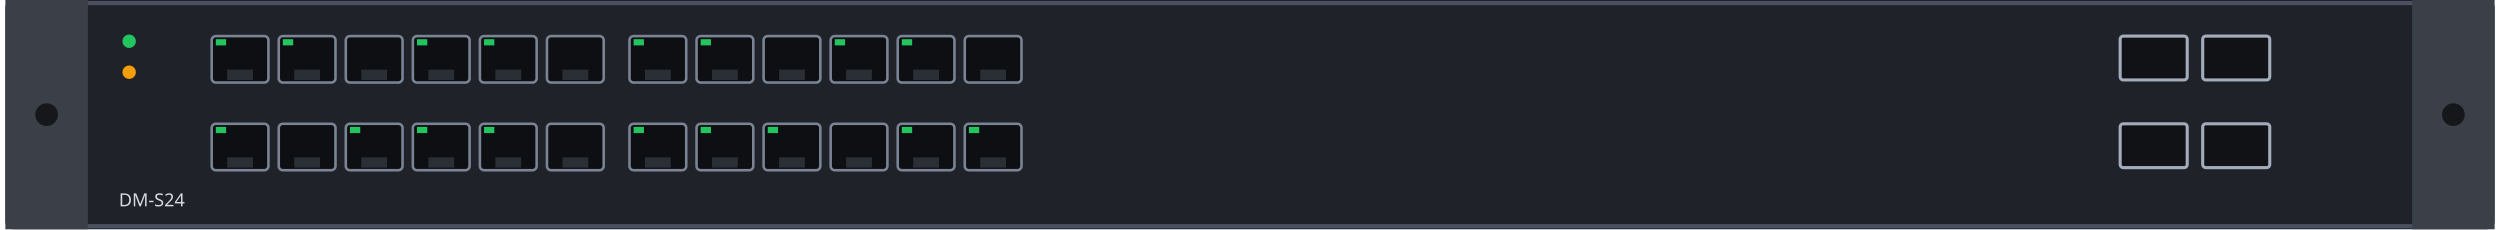
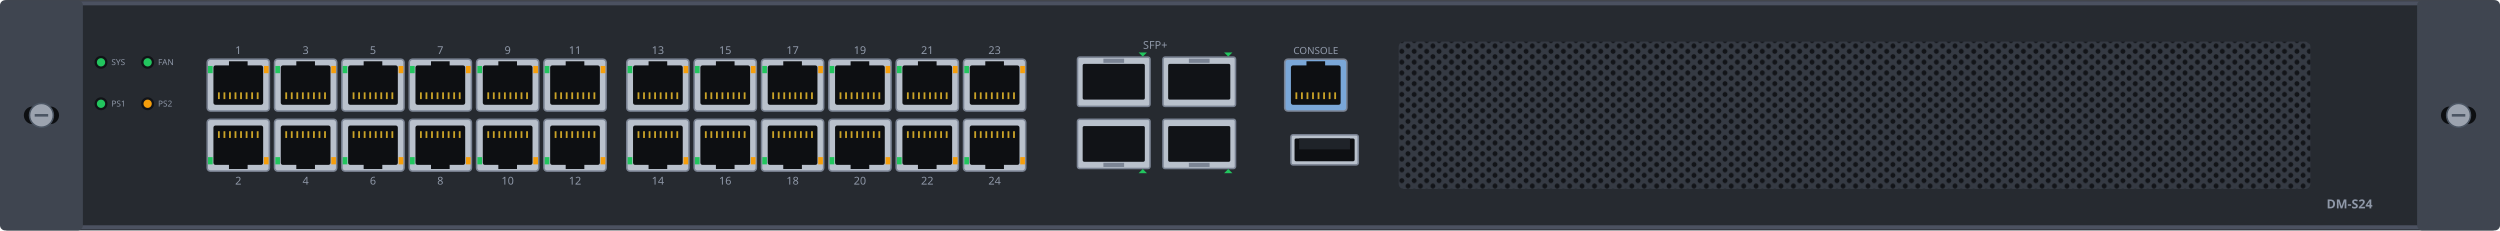
- <svg xmlns="http://www.w3.org/2000/svg" width="1930" height="177" viewBox="0 0 482.6 44.45">
-   <rect x="0" y="0" width="482.6" height="44.45" rx="1.5" fill="#1f2329" />
+ <svg xmlns="http://www.w3.org/2000/svg" width="1930" height="178" viewBox="0 0 482.6 44.45">
+   <defs>
+     <pattern id="perf" width="2.4" height="2.08" patternUnits="userSpaceOnUse">
+       <circle cx="0.6" cy="0.52" r="0.48" fill="#121418" />
+       <circle cx="1.8" cy="1.56" r="0.48" fill="#121418" />
+     </pattern>
+   </defs>
+   <rect x="0" y="0" width="482.6" height="44.45" rx="1.5" fill="#262a30" />
  <rect x="0.6" y="0.6" width="481.4" height="43.25" rx="1.2" fill="none" stroke="#4b5160" stroke-width="0.8" />
-   <rect x="0" y="0" width="16" height="44.45" fill="#3a3f48" />
-   <circle cx="8" cy="22.225" r="2.2" fill="#15171b" />
-   <rect x="466.6" y="0" width="16" height="44.45" fill="#3a3f48" />
-   <circle cx="474.6" cy="22.225" r="2.2" fill="#15171b" />
-   <rect x="40" y="7" width="11" height="9" rx="0.8" fill="#0d0f12" stroke="#7b8494" stroke-width="0.5" />
-   <rect x="43" y="13.5" width="5" height="2" fill="#2a2e35" />
-   <rect x="40.8" y="7.6" width="2" height="1.2" fill="#22c55e" />
-   <rect x="40" y="24" width="11" height="9" rx="0.8" fill="#0d0f12" stroke="#7b8494" stroke-width="0.5" />
-   <rect x="43" y="30.5" width="5" height="2" fill="#2a2e35" />
-   <rect x="40.8" y="24.6" width="2" height="1.2" fill="#22c55e" />
-   <rect x="53" y="7" width="11" height="9" rx="0.8" fill="#0d0f12" stroke="#7b8494" stroke-width="0.5" />
-   <rect x="56" y="13.5" width="5" height="2" fill="#2a2e35" />
-   <rect x="53.8" y="7.6" width="2" height="1.2" fill="#22c55e" />
-   <rect x="53" y="24" width="11" height="9" rx="0.8" fill="#0d0f12" stroke="#7b8494" stroke-width="0.5" />
-   <rect x="56" y="30.5" width="5" height="2" fill="#2a2e35" />
-   <rect x="66" y="7" width="11" height="9" rx="0.8" fill="#0d0f12" stroke="#7b8494" stroke-width="0.5" />
-   <rect x="69" y="13.5" width="5" height="2" fill="#2a2e35" />
-   <rect x="66" y="24" width="11" height="9" rx="0.8" fill="#0d0f12" stroke="#7b8494" stroke-width="0.5" />
-   <rect x="69" y="30.5" width="5" height="2" fill="#2a2e35" />
-   <rect x="66.8" y="24.6" width="2" height="1.2" fill="#22c55e" />
-   <rect x="79" y="7" width="11" height="9" rx="0.8" fill="#0d0f12" stroke="#7b8494" stroke-width="0.5" />
-   <rect x="82" y="13.5" width="5" height="2" fill="#2a2e35" />
-   <rect x="79.8" y="7.6" width="2" height="1.2" fill="#22c55e" />
-   <rect x="79" y="24" width="11" height="9" rx="0.8" fill="#0d0f12" stroke="#7b8494" stroke-width="0.5" />
-   <rect x="82" y="30.5" width="5" height="2" fill="#2a2e35" />
-   <rect x="79.8" y="24.6" width="2" height="1.2" fill="#22c55e" />
-   <rect x="92" y="7" width="11" height="9" rx="0.8" fill="#0d0f12" stroke="#7b8494" stroke-width="0.5" />
-   <rect x="95" y="13.5" width="5" height="2" fill="#2a2e35" />
-   <rect x="92.8" y="7.6" width="2" height="1.2" fill="#22c55e" />
-   <rect x="92" y="24" width="11" height="9" rx="0.8" fill="#0d0f12" stroke="#7b8494" stroke-width="0.5" />
-   <rect x="95" y="30.5" width="5" height="2" fill="#2a2e35" />
-   <rect x="92.8" y="24.6" width="2" height="1.2" fill="#22c55e" />
-   <rect x="105" y="7" width="11" height="9" rx="0.8" fill="#0d0f12" stroke="#7b8494" stroke-width="0.5" />
-   <rect x="108" y="13.5" width="5" height="2" fill="#2a2e35" />
-   <rect x="105" y="24" width="11" height="9" rx="0.8" fill="#0d0f12" stroke="#7b8494" stroke-width="0.5" />
-   <rect x="108" y="30.5" width="5" height="2" fill="#2a2e35" />
-   <rect x="121" y="7" width="11" height="9" rx="0.8" fill="#0d0f12" stroke="#7b8494" stroke-width="0.5" />
-   <rect x="124" y="13.5" width="5" height="2" fill="#2a2e35" />
-   <rect x="121.8" y="7.6" width="2" height="1.2" fill="#22c55e" />
-   <rect x="121" y="24" width="11" height="9" rx="0.8" fill="#0d0f12" stroke="#7b8494" stroke-width="0.5" />
-   <rect x="124" y="30.5" width="5" height="2" fill="#2a2e35" />
-   <rect x="121.8" y="24.6" width="2" height="1.2" fill="#22c55e" />
-   <rect x="134" y="7" width="11" height="9" rx="0.8" fill="#0d0f12" stroke="#7b8494" stroke-width="0.5" />
-   <rect x="137" y="13.5" width="5" height="2" fill="#2a2e35" />
-   <rect x="134.8" y="7.6" width="2" height="1.2" fill="#22c55e" />
-   <rect x="134" y="24" width="11" height="9" rx="0.8" fill="#0d0f12" stroke="#7b8494" stroke-width="0.5" />
-   <rect x="137" y="30.5" width="5" height="2" fill="#2a2e35" />
-   <rect x="134.8" y="24.6" width="2" height="1.2" fill="#22c55e" />
-   <rect x="147" y="7" width="11" height="9" rx="0.8" fill="#0d0f12" stroke="#7b8494" stroke-width="0.5" />
-   <rect x="150" y="13.5" width="5" height="2" fill="#2a2e35" />
-   <rect x="147" y="24" width="11" height="9" rx="0.8" fill="#0d0f12" stroke="#7b8494" stroke-width="0.5" />
-   <rect x="150" y="30.5" width="5" height="2" fill="#2a2e35" />
-   <rect x="147.8" y="24.6" width="2" height="1.2" fill="#22c55e" />
-   <rect x="160" y="7" width="11" height="9" rx="0.8" fill="#0d0f12" stroke="#7b8494" stroke-width="0.5" />
-   <rect x="163" y="13.5" width="5" height="2" fill="#2a2e35" />
-   <rect x="160.8" y="7.6" width="2" height="1.2" fill="#22c55e" />
-   <rect x="160" y="24" width="11" height="9" rx="0.8" fill="#0d0f12" stroke="#7b8494" stroke-width="0.5" />
-   <rect x="163" y="30.5" width="5" height="2" fill="#2a2e35" />
-   <rect x="173" y="7" width="11" height="9" rx="0.8" fill="#0d0f12" stroke="#7b8494" stroke-width="0.5" />
-   <rect x="176" y="13.5" width="5" height="2" fill="#2a2e35" />
-   <rect x="173.8" y="7.6" width="2" height="1.2" fill="#22c55e" />
-   <rect x="173" y="24" width="11" height="9" rx="0.8" fill="#0d0f12" stroke="#7b8494" stroke-width="0.5" />
-   <rect x="176" y="30.5" width="5" height="2" fill="#2a2e35" />
-   <rect x="173.8" y="24.6" width="2" height="1.2" fill="#22c55e" />
-   <rect x="186" y="7" width="11" height="9" rx="0.8" fill="#0d0f12" stroke="#7b8494" stroke-width="0.5" />
-   <rect x="189" y="13.5" width="5" height="2" fill="#2a2e35" />
-   <rect x="186" y="24" width="11" height="9" rx="0.8" fill="#0d0f12" stroke="#7b8494" stroke-width="0.5" />
-   <rect x="189" y="30.5" width="5" height="2" fill="#2a2e35" />
-   <rect x="186.8" y="24.6" width="2" height="1.2" fill="#22c55e" />
-   <rect x="410" y="7" width="13" height="8.5" rx="0.6" fill="#101216" stroke="#a3acba" stroke-width="0.6" />
-   <rect x="426" y="7" width="13" height="8.5" rx="0.6" fill="#101216" stroke="#a3acba" stroke-width="0.6" />
-   <rect x="410" y="24" width="13" height="8.5" rx="0.6" fill="#101216" stroke="#a3acba" stroke-width="0.6" />
-   <rect x="426" y="24" width="13" height="8.5" rx="0.6" fill="#101216" stroke="#a3acba" stroke-width="0.6" />
-   <text x="22" y="40" font-family="sans-serif" font-size="3.5" fill="#d6dae2">DM-S24</text>
-   <circle cx="24" cy="8" r="1.3" fill="#22c55e" />
-   <circle cx="24" cy="14" r="1.3" fill="#f59e0b" />
+   <rect x="0" y="0" width="16" height="44.45" rx="1" fill="#3f4550" />
+   <rect x="4.6" y="20.53" width="6.8" height="3.4" rx="1.7" fill="#0d0f12" />
+   <circle cx="8" cy="22.23" r="2.3" fill="#9ca3af" stroke="#4b5563" stroke-width="0.3" />
+   <line x1="6.7" y1="22.23" x2="9.3" y2="22.23" stroke="#4b5563" stroke-width="0.5" />
+   <rect x="466.6" y="0" width="16" height="44.45" rx="1" fill="#3f4550" />
+   <rect x="471.2" y="20.53" width="6.8" height="3.4" rx="1.7" fill="#0d0f12" />
+   <circle cx="474.6" cy="22.23" r="2.3" fill="#9ca3af" stroke="#4b5563" stroke-width="0.3" />
+   <line x1="473.3" y1="22.23" x2="475.9" y2="22.23" stroke="#4b5563" stroke-width="0.5" />
+   <circle cx="19.5" cy="12" r="1.25" fill="#111317" />
+   <circle cx="19.5" cy="12" r="0.8" fill="#22c55e" />
+   <text x="21.5" y="12.53" font-family="sans-serif" font-size="1.6" fill="#8f98a8">SYS</text>
+   <circle cx="28.5" cy="12" r="1.25" fill="#111317" />
+   <circle cx="28.5" cy="12" r="0.8" fill="#22c55e" />
+   <text x="30.5" y="12.53" font-family="sans-serif" font-size="1.6" fill="#8f98a8">FAN</text>
+   <circle cx="19.5" cy="20" r="1.25" fill="#111317" />
+   <circle cx="19.5" cy="20" r="0.8" fill="#22c55e" />
+   <text x="21.5" y="20.53" font-family="sans-serif" font-size="1.6" fill="#8f98a8">PS1</text>
+   <circle cx="28.5" cy="20" r="1.25" fill="#111317" />
+   <circle cx="28.5" cy="20" r="0.8" fill="#f59e0b" />
+   <text x="30.5" y="20.53" font-family="sans-serif" font-size="1.6" fill="#8f98a8">PS2</text>
+   <rect x="40" y="11.4" width="12" height="10" rx="0.6" fill="#b9c1cc" stroke="#7b8494" stroke-width="0.3" />
+   <rect x="41.2" y="12.6" width="9.6" height="7.6" rx="0.4" fill="#0d0f12" />
+   <rect x="44.2" y="11.8" width="3.6" height="1.7" fill="#0d0f12" />
+   <line x1="42.25" y1="17.8" x2="42.25" y2="19.1" stroke="#c9a227" stroke-width="0.35" />
+   <line x1="43.32" y1="17.8" x2="43.32" y2="19.1" stroke="#c9a227" stroke-width="0.35" />
+   <line x1="44.39" y1="17.8" x2="44.39" y2="19.1" stroke="#c9a227" stroke-width="0.35" />
+   <line x1="45.46" y1="17.8" x2="45.46" y2="19.1" stroke="#c9a227" stroke-width="0.35" />
+   <line x1="46.53" y1="17.8" x2="46.53" y2="19.1" stroke="#c9a227" stroke-width="0.35" />
+   <line x1="47.6" y1="17.8" x2="47.6" y2="19.1" stroke="#c9a227" stroke-width="0.35" />
+   <line x1="48.67" y1="17.8" x2="48.67" y2="19.1" stroke="#c9a227" stroke-width="0.35" />
+   <line x1="49.74" y1="17.8" x2="49.74" y2="19.1" stroke="#c9a227" stroke-width="0.35" />
+   <rect x="40.15" y="12.7" width="0.9" height="1.4" fill="#22c55e" />
+   <rect x="50.95" y="12.7" width="0.9" height="1.4" fill="#f59e0b" />
+   <rect x="40" y="23" width="12" height="10" rx="0.6" fill="#b9c1cc" stroke="#7b8494" stroke-width="0.3" />
+   <rect x="41.2" y="24.2" width="9.6" height="7.6" rx="0.4" fill="#0d0f12" />
+   <rect x="44.2" y="30.9" width="3.6" height="1.7" fill="#0d0f12" />
+   <line x1="42.25" y1="25.3" x2="42.25" y2="26.6" stroke="#c9a227" stroke-width="0.35" />
+   <line x1="43.32" y1="25.3" x2="43.32" y2="26.6" stroke="#c9a227" stroke-width="0.35" />
+   <line x1="44.39" y1="25.3" x2="44.39" y2="26.6" stroke="#c9a227" stroke-width="0.35" />
+   <line x1="45.46" y1="25.3" x2="45.46" y2="26.6" stroke="#c9a227" stroke-width="0.35" />
+   <line x1="46.53" y1="25.3" x2="46.53" y2="26.6" stroke="#c9a227" stroke-width="0.35" />
+   <line x1="47.6" y1="25.3" x2="47.6" y2="26.6" stroke="#c9a227" stroke-width="0.35" />
+   <line x1="48.67" y1="25.3" x2="48.67" y2="26.6" stroke="#c9a227" stroke-width="0.35" />
+   <line x1="49.74" y1="25.3" x2="49.74" y2="26.6" stroke="#c9a227" stroke-width="0.35" />
+   <rect x="40.15" y="30.3" width="0.9" height="1.4" fill="#22c55e" />
+   <rect x="50.95" y="30.3" width="0.9" height="1.4" fill="#f59e0b" />
+   <text x="46" y="10.4" font-family="sans-serif" font-size="2.1" fill="#8f98a8" text-anchor="middle">1</text>
+   <text x="46" y="35.6" font-family="sans-serif" font-size="2.1" fill="#8f98a8" text-anchor="middle">2</text>
+   <rect x="53" y="11.4" width="12" height="10" rx="0.6" fill="#b9c1cc" stroke="#7b8494" stroke-width="0.3" />
+   <rect x="54.2" y="12.6" width="9.6" height="7.6" rx="0.4" fill="#0d0f12" />
+   <rect x="57.2" y="11.8" width="3.6" height="1.7" fill="#0d0f12" />
+   <line x1="55.25" y1="17.8" x2="55.25" y2="19.1" stroke="#c9a227" stroke-width="0.35" />
+   <line x1="56.32" y1="17.8" x2="56.32" y2="19.1" stroke="#c9a227" stroke-width="0.35" />
+   <line x1="57.39" y1="17.8" x2="57.39" y2="19.1" stroke="#c9a227" stroke-width="0.35" />
+   <line x1="58.46" y1="17.8" x2="58.46" y2="19.1" stroke="#c9a227" stroke-width="0.35" />
+   <line x1="59.53" y1="17.8" x2="59.53" y2="19.1" stroke="#c9a227" stroke-width="0.35" />
+   <line x1="60.6" y1="17.8" x2="60.6" y2="19.1" stroke="#c9a227" stroke-width="0.35" />
+   <line x1="61.67" y1="17.8" x2="61.67" y2="19.1" stroke="#c9a227" stroke-width="0.35" />
+   <line x1="62.74" y1="17.8" x2="62.74" y2="19.1" stroke="#c9a227" stroke-width="0.35" />
+   <rect x="53.15" y="12.7" width="0.9" height="1.4" fill="#22c55e" />
+   <rect x="63.95" y="12.7" width="0.9" height="1.4" fill="#f59e0b" />
+   <rect x="53" y="23" width="12" height="10" rx="0.6" fill="#b9c1cc" stroke="#7b8494" stroke-width="0.3" />
+   <rect x="54.2" y="24.2" width="9.6" height="7.6" rx="0.4" fill="#0d0f12" />
+   <rect x="57.2" y="30.9" width="3.6" height="1.7" fill="#0d0f12" />
+   <line x1="55.25" y1="25.3" x2="55.25" y2="26.6" stroke="#c9a227" stroke-width="0.35" />
+   <line x1="56.32" y1="25.3" x2="56.32" y2="26.6" stroke="#c9a227" stroke-width="0.35" />
+   <line x1="57.39" y1="25.3" x2="57.39" y2="26.6" stroke="#c9a227" stroke-width="0.35" />
+   <line x1="58.46" y1="25.3" x2="58.46" y2="26.6" stroke="#c9a227" stroke-width="0.35" />
+   <line x1="59.53" y1="25.3" x2="59.53" y2="26.6" stroke="#c9a227" stroke-width="0.35" />
+   <line x1="60.6" y1="25.3" x2="60.6" y2="26.6" stroke="#c9a227" stroke-width="0.35" />
+   <line x1="61.67" y1="25.3" x2="61.67" y2="26.6" stroke="#c9a227" stroke-width="0.35" />
+   <line x1="62.74" y1="25.3" x2="62.74" y2="26.6" stroke="#c9a227" stroke-width="0.35" />
+   <rect x="53.15" y="30.3" width="0.9" height="1.4" fill="#22c55e" />
+   <rect x="63.95" y="30.3" width="0.9" height="1.4" fill="#f59e0b" />
+   <text x="59" y="10.4" font-family="sans-serif" font-size="2.1" fill="#8f98a8" text-anchor="middle">3</text>
+   <text x="59" y="35.6" font-family="sans-serif" font-size="2.1" fill="#8f98a8" text-anchor="middle">4</text>
+   <rect x="66" y="11.4" width="12" height="10" rx="0.6" fill="#b9c1cc" stroke="#7b8494" stroke-width="0.3" />
+   <rect x="67.2" y="12.6" width="9.6" height="7.6" rx="0.4" fill="#0d0f12" />
+   <rect x="70.2" y="11.8" width="3.6" height="1.7" fill="#0d0f12" />
+   <line x1="68.25" y1="17.8" x2="68.25" y2="19.1" stroke="#c9a227" stroke-width="0.35" />
+   <line x1="69.32" y1="17.8" x2="69.32" y2="19.1" stroke="#c9a227" stroke-width="0.35" />
+   <line x1="70.39" y1="17.8" x2="70.39" y2="19.1" stroke="#c9a227" stroke-width="0.35" />
+   <line x1="71.46" y1="17.8" x2="71.46" y2="19.1" stroke="#c9a227" stroke-width="0.35" />
+   <line x1="72.53" y1="17.8" x2="72.53" y2="19.1" stroke="#c9a227" stroke-width="0.35" />
+   <line x1="73.6" y1="17.8" x2="73.6" y2="19.1" stroke="#c9a227" stroke-width="0.35" />
+   <line x1="74.67" y1="17.8" x2="74.67" y2="19.1" stroke="#c9a227" stroke-width="0.35" />
+   <line x1="75.74" y1="17.8" x2="75.74" y2="19.1" stroke="#c9a227" stroke-width="0.35" />
+   <rect x="66.15" y="12.7" width="0.9" height="1.4" fill="#22c55e" />
+   <rect x="76.95" y="12.7" width="0.9" height="1.4" fill="#f59e0b" />
+   <rect x="66" y="23" width="12" height="10" rx="0.6" fill="#b9c1cc" stroke="#7b8494" stroke-width="0.3" />
+   <rect x="67.2" y="24.2" width="9.6" height="7.6" rx="0.4" fill="#0d0f12" />
+   <rect x="70.2" y="30.9" width="3.6" height="1.7" fill="#0d0f12" />
+   <line x1="68.25" y1="25.3" x2="68.25" y2="26.6" stroke="#c9a227" stroke-width="0.35" />
+   <line x1="69.32" y1="25.3" x2="69.32" y2="26.6" stroke="#c9a227" stroke-width="0.35" />
+   <line x1="70.39" y1="25.3" x2="70.39" y2="26.6" stroke="#c9a227" stroke-width="0.35" />
+   <line x1="71.46" y1="25.3" x2="71.46" y2="26.6" stroke="#c9a227" stroke-width="0.35" />
+   <line x1="72.53" y1="25.3" x2="72.53" y2="26.6" stroke="#c9a227" stroke-width="0.35" />
+   <line x1="73.6" y1="25.3" x2="73.6" y2="26.6" stroke="#c9a227" stroke-width="0.35" />
+   <line x1="74.67" y1="25.3" x2="74.67" y2="26.6" stroke="#c9a227" stroke-width="0.35" />
+   <line x1="75.74" y1="25.3" x2="75.74" y2="26.6" stroke="#c9a227" stroke-width="0.35" />
+   <rect x="66.15" y="30.3" width="0.9" height="1.4" fill="#22c55e" />
+   <rect x="76.95" y="30.3" width="0.9" height="1.4" fill="#f59e0b" />
+   <text x="72" y="10.4" font-family="sans-serif" font-size="2.1" fill="#8f98a8" text-anchor="middle">5</text>
+   <text x="72" y="35.6" font-family="sans-serif" font-size="2.1" fill="#8f98a8" text-anchor="middle">6</text>
+   <rect x="79" y="11.4" width="12" height="10" rx="0.6" fill="#b9c1cc" stroke="#7b8494" stroke-width="0.3" />
+   <rect x="80.2" y="12.6" width="9.6" height="7.6" rx="0.4" fill="#0d0f12" />
+   <rect x="83.2" y="11.8" width="3.6" height="1.7" fill="#0d0f12" />
+   <line x1="81.25" y1="17.8" x2="81.25" y2="19.1" stroke="#c9a227" stroke-width="0.35" />
+   <line x1="82.32" y1="17.8" x2="82.32" y2="19.1" stroke="#c9a227" stroke-width="0.35" />
+   <line x1="83.39" y1="17.8" x2="83.39" y2="19.1" stroke="#c9a227" stroke-width="0.35" />
+   <line x1="84.46" y1="17.8" x2="84.46" y2="19.1" stroke="#c9a227" stroke-width="0.35" />
+   <line x1="85.53" y1="17.8" x2="85.53" y2="19.1" stroke="#c9a227" stroke-width="0.35" />
+   <line x1="86.6" y1="17.8" x2="86.6" y2="19.1" stroke="#c9a227" stroke-width="0.35" />
+   <line x1="87.67" y1="17.8" x2="87.67" y2="19.1" stroke="#c9a227" stroke-width="0.35" />
+   <line x1="88.74" y1="17.8" x2="88.74" y2="19.1" stroke="#c9a227" stroke-width="0.35" />
+   <rect x="79.15" y="12.7" width="0.9" height="1.4" fill="#22c55e" />
+   <rect x="89.95" y="12.7" width="0.9" height="1.4" fill="#f59e0b" />
+   <rect x="79" y="23" width="12" height="10" rx="0.6" fill="#b9c1cc" stroke="#7b8494" stroke-width="0.3" />
+   <rect x="80.2" y="24.2" width="9.6" height="7.6" rx="0.4" fill="#0d0f12" />
+   <rect x="83.2" y="30.9" width="3.6" height="1.7" fill="#0d0f12" />
+   <line x1="81.25" y1="25.3" x2="81.25" y2="26.6" stroke="#c9a227" stroke-width="0.35" />
+   <line x1="82.32" y1="25.3" x2="82.32" y2="26.6" stroke="#c9a227" stroke-width="0.35" />
+   <line x1="83.39" y1="25.3" x2="83.39" y2="26.6" stroke="#c9a227" stroke-width="0.35" />
+   <line x1="84.46" y1="25.3" x2="84.46" y2="26.6" stroke="#c9a227" stroke-width="0.35" />
+   <line x1="85.53" y1="25.3" x2="85.53" y2="26.6" stroke="#c9a227" stroke-width="0.35" />
+   <line x1="86.6" y1="25.3" x2="86.6" y2="26.6" stroke="#c9a227" stroke-width="0.35" />
+   <line x1="87.67" y1="25.3" x2="87.67" y2="26.6" stroke="#c9a227" stroke-width="0.35" />
+   <line x1="88.74" y1="25.3" x2="88.74" y2="26.6" stroke="#c9a227" stroke-width="0.35" />
+   <rect x="79.15" y="30.3" width="0.9" height="1.4" fill="#22c55e" />
+   <rect x="89.95" y="30.3" width="0.9" height="1.4" fill="#f59e0b" />
+   <text x="85" y="10.4" font-family="sans-serif" font-size="2.1" fill="#8f98a8" text-anchor="middle">7</text>
+   <text x="85" y="35.6" font-family="sans-serif" font-size="2.1" fill="#8f98a8" text-anchor="middle">8</text>
+   <rect x="92" y="11.4" width="12" height="10" rx="0.6" fill="#b9c1cc" stroke="#7b8494" stroke-width="0.3" />
+   <rect x="93.2" y="12.6" width="9.6" height="7.6" rx="0.4" fill="#0d0f12" />
+   <rect x="96.2" y="11.8" width="3.6" height="1.7" fill="#0d0f12" />
+   <line x1="94.25" y1="17.8" x2="94.25" y2="19.1" stroke="#c9a227" stroke-width="0.35" />
+   <line x1="95.32" y1="17.8" x2="95.32" y2="19.1" stroke="#c9a227" stroke-width="0.35" />
+   <line x1="96.39" y1="17.8" x2="96.39" y2="19.1" stroke="#c9a227" stroke-width="0.35" />
+   <line x1="97.46" y1="17.8" x2="97.46" y2="19.1" stroke="#c9a227" stroke-width="0.35" />
+   <line x1="98.53" y1="17.8" x2="98.53" y2="19.1" stroke="#c9a227" stroke-width="0.35" />
+   <line x1="99.6" y1="17.8" x2="99.6" y2="19.1" stroke="#c9a227" stroke-width="0.35" />
+   <line x1="100.67" y1="17.8" x2="100.67" y2="19.1" stroke="#c9a227" stroke-width="0.35" />
+   <line x1="101.74" y1="17.8" x2="101.74" y2="19.1" stroke="#c9a227" stroke-width="0.35" />
+   <rect x="92.15" y="12.7" width="0.9" height="1.4" fill="#22c55e" />
+   <rect x="102.95" y="12.7" width="0.9" height="1.4" fill="#f59e0b" />
+   <rect x="92" y="23" width="12" height="10" rx="0.6" fill="#b9c1cc" stroke="#7b8494" stroke-width="0.3" />
+   <rect x="93.2" y="24.2" width="9.6" height="7.6" rx="0.4" fill="#0d0f12" />
+   <rect x="96.2" y="30.9" width="3.6" height="1.7" fill="#0d0f12" />
+   <line x1="94.25" y1="25.3" x2="94.25" y2="26.6" stroke="#c9a227" stroke-width="0.35" />
+   <line x1="95.32" y1="25.3" x2="95.32" y2="26.6" stroke="#c9a227" stroke-width="0.35" />
+   <line x1="96.39" y1="25.3" x2="96.39" y2="26.6" stroke="#c9a227" stroke-width="0.35" />
+   <line x1="97.46" y1="25.3" x2="97.46" y2="26.6" stroke="#c9a227" stroke-width="0.35" />
+   <line x1="98.53" y1="25.3" x2="98.53" y2="26.6" stroke="#c9a227" stroke-width="0.35" />
+   <line x1="99.6" y1="25.3" x2="99.6" y2="26.6" stroke="#c9a227" stroke-width="0.35" />
+   <line x1="100.67" y1="25.3" x2="100.67" y2="26.6" stroke="#c9a227" stroke-width="0.35" />
+   <line x1="101.74" y1="25.3" x2="101.74" y2="26.6" stroke="#c9a227" stroke-width="0.35" />
+   <rect x="92.15" y="30.3" width="0.9" height="1.4" fill="#22c55e" />
+   <rect x="102.95" y="30.3" width="0.9" height="1.4" fill="#f59e0b" />
+   <text x="98" y="10.4" font-family="sans-serif" font-size="2.1" fill="#8f98a8" text-anchor="middle">9</text>
+   <text x="98" y="35.6" font-family="sans-serif" font-size="2.1" fill="#8f98a8" text-anchor="middle">10</text>
+   <rect x="105" y="11.4" width="12" height="10" rx="0.6" fill="#b9c1cc" stroke="#7b8494" stroke-width="0.3" />
+   <rect x="106.2" y="12.6" width="9.6" height="7.6" rx="0.4" fill="#0d0f12" />
+   <rect x="109.2" y="11.8" width="3.6" height="1.7" fill="#0d0f12" />
+   <line x1="107.25" y1="17.8" x2="107.25" y2="19.1" stroke="#c9a227" stroke-width="0.35" />
+   <line x1="108.32" y1="17.8" x2="108.32" y2="19.1" stroke="#c9a227" stroke-width="0.35" />
+   <line x1="109.39" y1="17.8" x2="109.39" y2="19.1" stroke="#c9a227" stroke-width="0.35" />
+   <line x1="110.46" y1="17.8" x2="110.46" y2="19.1" stroke="#c9a227" stroke-width="0.35" />
+   <line x1="111.53" y1="17.8" x2="111.53" y2="19.1" stroke="#c9a227" stroke-width="0.35" />
+   <line x1="112.6" y1="17.8" x2="112.6" y2="19.1" stroke="#c9a227" stroke-width="0.35" />
+   <line x1="113.67" y1="17.8" x2="113.67" y2="19.1" stroke="#c9a227" stroke-width="0.35" />
+   <line x1="114.74" y1="17.8" x2="114.74" y2="19.1" stroke="#c9a227" stroke-width="0.35" />
+   <rect x="105.15" y="12.7" width="0.9" height="1.4" fill="#22c55e" />
+   <rect x="115.95" y="12.7" width="0.9" height="1.4" fill="#f59e0b" />
+   <rect x="105" y="23" width="12" height="10" rx="0.6" fill="#b9c1cc" stroke="#7b8494" stroke-width="0.3" />
+   <rect x="106.2" y="24.2" width="9.6" height="7.6" rx="0.4" fill="#0d0f12" />
+   <rect x="109.2" y="30.9" width="3.6" height="1.7" fill="#0d0f12" />
+   <line x1="107.25" y1="25.3" x2="107.25" y2="26.6" stroke="#c9a227" stroke-width="0.35" />
+   <line x1="108.32" y1="25.3" x2="108.32" y2="26.6" stroke="#c9a227" stroke-width="0.35" />
+   <line x1="109.39" y1="25.3" x2="109.39" y2="26.6" stroke="#c9a227" stroke-width="0.35" />
+   <line x1="110.46" y1="25.3" x2="110.46" y2="26.6" stroke="#c9a227" stroke-width="0.35" />
+   <line x1="111.53" y1="25.3" x2="111.53" y2="26.6" stroke="#c9a227" stroke-width="0.35" />
+   <line x1="112.6" y1="25.3" x2="112.6" y2="26.6" stroke="#c9a227" stroke-width="0.35" />
+   <line x1="113.67" y1="25.3" x2="113.67" y2="26.6" stroke="#c9a227" stroke-width="0.35" />
+   <line x1="114.74" y1="25.3" x2="114.74" y2="26.6" stroke="#c9a227" stroke-width="0.35" />
+   <rect x="105.15" y="30.3" width="0.9" height="1.4" fill="#22c55e" />
+   <rect x="115.95" y="30.3" width="0.9" height="1.4" fill="#f59e0b" />
+   <text x="111" y="10.4" font-family="sans-serif" font-size="2.1" fill="#8f98a8" text-anchor="middle">11</text>
+   <text x="111" y="35.6" font-family="sans-serif" font-size="2.1" fill="#8f98a8" text-anchor="middle">12</text>
+   <rect x="121" y="11.4" width="12" height="10" rx="0.6" fill="#b9c1cc" stroke="#7b8494" stroke-width="0.3" />
+   <rect x="122.2" y="12.6" width="9.6" height="7.6" rx="0.4" fill="#0d0f12" />
+   <rect x="125.2" y="11.8" width="3.6" height="1.7" fill="#0d0f12" />
+   <line x1="123.25" y1="17.8" x2="123.25" y2="19.1" stroke="#c9a227" stroke-width="0.35" />
+   <line x1="124.32" y1="17.8" x2="124.32" y2="19.1" stroke="#c9a227" stroke-width="0.35" />
+   <line x1="125.39" y1="17.8" x2="125.39" y2="19.1" stroke="#c9a227" stroke-width="0.35" />
+   <line x1="126.46" y1="17.8" x2="126.46" y2="19.1" stroke="#c9a227" stroke-width="0.35" />
+   <line x1="127.53" y1="17.8" x2="127.53" y2="19.1" stroke="#c9a227" stroke-width="0.35" />
+   <line x1="128.6" y1="17.8" x2="128.6" y2="19.1" stroke="#c9a227" stroke-width="0.35" />
+   <line x1="129.67" y1="17.8" x2="129.67" y2="19.1" stroke="#c9a227" stroke-width="0.35" />
+   <line x1="130.74" y1="17.8" x2="130.74" y2="19.1" stroke="#c9a227" stroke-width="0.35" />
+   <rect x="121.15" y="12.7" width="0.9" height="1.4" fill="#22c55e" />
+   <rect x="131.95" y="12.7" width="0.9" height="1.4" fill="#f59e0b" />
+   <rect x="121" y="23" width="12" height="10" rx="0.6" fill="#b9c1cc" stroke="#7b8494" stroke-width="0.3" />
+   <rect x="122.2" y="24.2" width="9.6" height="7.6" rx="0.4" fill="#0d0f12" />
+   <rect x="125.2" y="30.9" width="3.6" height="1.7" fill="#0d0f12" />
+   <line x1="123.25" y1="25.3" x2="123.25" y2="26.6" stroke="#c9a227" stroke-width="0.35" />
+   <line x1="124.32" y1="25.3" x2="124.32" y2="26.6" stroke="#c9a227" stroke-width="0.35" />
+   <line x1="125.39" y1="25.3" x2="125.39" y2="26.6" stroke="#c9a227" stroke-width="0.35" />
+   <line x1="126.46" y1="25.3" x2="126.46" y2="26.6" stroke="#c9a227" stroke-width="0.35" />
+   <line x1="127.53" y1="25.3" x2="127.53" y2="26.6" stroke="#c9a227" stroke-width="0.35" />
+   <line x1="128.6" y1="25.3" x2="128.6" y2="26.6" stroke="#c9a227" stroke-width="0.35" />
+   <line x1="129.67" y1="25.3" x2="129.67" y2="26.6" stroke="#c9a227" stroke-width="0.35" />
+   <line x1="130.74" y1="25.3" x2="130.74" y2="26.6" stroke="#c9a227" stroke-width="0.35" />
+   <rect x="121.15" y="30.3" width="0.9" height="1.4" fill="#22c55e" />
+   <rect x="131.95" y="30.3" width="0.9" height="1.4" fill="#f59e0b" />
+   <text x="127" y="10.4" font-family="sans-serif" font-size="2.1" fill="#8f98a8" text-anchor="middle">13</text>
+   <text x="127" y="35.6" font-family="sans-serif" font-size="2.1" fill="#8f98a8" text-anchor="middle">14</text>
+   <rect x="134" y="11.4" width="12" height="10" rx="0.6" fill="#b9c1cc" stroke="#7b8494" stroke-width="0.3" />
+   <rect x="135.2" y="12.6" width="9.6" height="7.6" rx="0.4" fill="#0d0f12" />
+   <rect x="138.2" y="11.8" width="3.6" height="1.7" fill="#0d0f12" />
+   <line x1="136.25" y1="17.8" x2="136.25" y2="19.1" stroke="#c9a227" stroke-width="0.35" />
+   <line x1="137.32" y1="17.8" x2="137.32" y2="19.1" stroke="#c9a227" stroke-width="0.35" />
+   <line x1="138.39" y1="17.8" x2="138.39" y2="19.1" stroke="#c9a227" stroke-width="0.35" />
+   <line x1="139.46" y1="17.8" x2="139.46" y2="19.1" stroke="#c9a227" stroke-width="0.35" />
+   <line x1="140.53" y1="17.8" x2="140.53" y2="19.1" stroke="#c9a227" stroke-width="0.35" />
+   <line x1="141.6" y1="17.8" x2="141.6" y2="19.1" stroke="#c9a227" stroke-width="0.35" />
+   <line x1="142.67" y1="17.8" x2="142.67" y2="19.1" stroke="#c9a227" stroke-width="0.35" />
+   <line x1="143.74" y1="17.8" x2="143.74" y2="19.1" stroke="#c9a227" stroke-width="0.35" />
+   <rect x="134.15" y="12.7" width="0.9" height="1.4" fill="#22c55e" />
+   <rect x="144.95" y="12.7" width="0.9" height="1.4" fill="#f59e0b" />
+   <rect x="134" y="23" width="12" height="10" rx="0.6" fill="#b9c1cc" stroke="#7b8494" stroke-width="0.3" />
+   <rect x="135.2" y="24.2" width="9.6" height="7.6" rx="0.4" fill="#0d0f12" />
+   <rect x="138.2" y="30.9" width="3.6" height="1.7" fill="#0d0f12" />
+   <line x1="136.25" y1="25.3" x2="136.25" y2="26.6" stroke="#c9a227" stroke-width="0.35" />
+   <line x1="137.32" y1="25.3" x2="137.32" y2="26.6" stroke="#c9a227" stroke-width="0.35" />
+   <line x1="138.39" y1="25.3" x2="138.39" y2="26.6" stroke="#c9a227" stroke-width="0.35" />
+   <line x1="139.46" y1="25.3" x2="139.46" y2="26.6" stroke="#c9a227" stroke-width="0.35" />
+   <line x1="140.53" y1="25.3" x2="140.53" y2="26.6" stroke="#c9a227" stroke-width="0.35" />
+   <line x1="141.6" y1="25.3" x2="141.6" y2="26.6" stroke="#c9a227" stroke-width="0.35" />
+   <line x1="142.67" y1="25.3" x2="142.67" y2="26.6" stroke="#c9a227" stroke-width="0.35" />
+   <line x1="143.74" y1="25.3" x2="143.74" y2="26.6" stroke="#c9a227" stroke-width="0.35" />
+   <rect x="134.15" y="30.3" width="0.9" height="1.4" fill="#22c55e" />
+   <rect x="144.95" y="30.3" width="0.9" height="1.4" fill="#f59e0b" />
+   <text x="140" y="10.4" font-family="sans-serif" font-size="2.1" fill="#8f98a8" text-anchor="middle">15</text>
+   <text x="140" y="35.6" font-family="sans-serif" font-size="2.1" fill="#8f98a8" text-anchor="middle">16</text>
+   <rect x="147" y="11.4" width="12" height="10" rx="0.6" fill="#b9c1cc" stroke="#7b8494" stroke-width="0.3" />
+   <rect x="148.2" y="12.6" width="9.6" height="7.6" rx="0.4" fill="#0d0f12" />
+   <rect x="151.2" y="11.8" width="3.6" height="1.7" fill="#0d0f12" />
+   <line x1="149.25" y1="17.8" x2="149.25" y2="19.1" stroke="#c9a227" stroke-width="0.35" />
+   <line x1="150.32" y1="17.8" x2="150.32" y2="19.1" stroke="#c9a227" stroke-width="0.35" />
+   <line x1="151.39" y1="17.8" x2="151.39" y2="19.1" stroke="#c9a227" stroke-width="0.35" />
+   <line x1="152.46" y1="17.8" x2="152.46" y2="19.1" stroke="#c9a227" stroke-width="0.35" />
+   <line x1="153.53" y1="17.8" x2="153.53" y2="19.1" stroke="#c9a227" stroke-width="0.35" />
+   <line x1="154.6" y1="17.8" x2="154.6" y2="19.1" stroke="#c9a227" stroke-width="0.35" />
+   <line x1="155.67" y1="17.8" x2="155.67" y2="19.1" stroke="#c9a227" stroke-width="0.35" />
+   <line x1="156.74" y1="17.8" x2="156.74" y2="19.1" stroke="#c9a227" stroke-width="0.35" />
+   <rect x="147.15" y="12.7" width="0.9" height="1.4" fill="#22c55e" />
+   <rect x="157.95" y="12.7" width="0.9" height="1.4" fill="#f59e0b" />
+   <rect x="147" y="23" width="12" height="10" rx="0.6" fill="#b9c1cc" stroke="#7b8494" stroke-width="0.3" />
+   <rect x="148.2" y="24.2" width="9.6" height="7.6" rx="0.4" fill="#0d0f12" />
+   <rect x="151.2" y="30.9" width="3.6" height="1.7" fill="#0d0f12" />
+   <line x1="149.25" y1="25.3" x2="149.25" y2="26.6" stroke="#c9a227" stroke-width="0.35" />
+   <line x1="150.32" y1="25.3" x2="150.32" y2="26.6" stroke="#c9a227" stroke-width="0.35" />
+   <line x1="151.39" y1="25.3" x2="151.39" y2="26.6" stroke="#c9a227" stroke-width="0.35" />
+   <line x1="152.46" y1="25.3" x2="152.46" y2="26.6" stroke="#c9a227" stroke-width="0.35" />
+   <line x1="153.53" y1="25.3" x2="153.53" y2="26.6" stroke="#c9a227" stroke-width="0.35" />
+   <line x1="154.6" y1="25.3" x2="154.6" y2="26.6" stroke="#c9a227" stroke-width="0.35" />
+   <line x1="155.67" y1="25.3" x2="155.67" y2="26.6" stroke="#c9a227" stroke-width="0.35" />
+   <line x1="156.74" y1="25.3" x2="156.74" y2="26.6" stroke="#c9a227" stroke-width="0.35" />
+   <rect x="147.15" y="30.3" width="0.9" height="1.4" fill="#22c55e" />
+   <rect x="157.95" y="30.3" width="0.9" height="1.4" fill="#f59e0b" />
+   <text x="153" y="10.4" font-family="sans-serif" font-size="2.1" fill="#8f98a8" text-anchor="middle">17</text>
+   <text x="153" y="35.6" font-family="sans-serif" font-size="2.1" fill="#8f98a8" text-anchor="middle">18</text>
+   <rect x="160" y="11.4" width="12" height="10" rx="0.6" fill="#b9c1cc" stroke="#7b8494" stroke-width="0.3" />
+   <rect x="161.2" y="12.6" width="9.6" height="7.6" rx="0.4" fill="#0d0f12" />
+   <rect x="164.2" y="11.8" width="3.6" height="1.7" fill="#0d0f12" />
+   <line x1="162.25" y1="17.8" x2="162.25" y2="19.1" stroke="#c9a227" stroke-width="0.35" />
+   <line x1="163.32" y1="17.8" x2="163.32" y2="19.1" stroke="#c9a227" stroke-width="0.35" />
+   <line x1="164.39" y1="17.8" x2="164.39" y2="19.1" stroke="#c9a227" stroke-width="0.35" />
+   <line x1="165.46" y1="17.8" x2="165.46" y2="19.1" stroke="#c9a227" stroke-width="0.35" />
+   <line x1="166.53" y1="17.8" x2="166.53" y2="19.1" stroke="#c9a227" stroke-width="0.35" />
+   <line x1="167.6" y1="17.8" x2="167.6" y2="19.1" stroke="#c9a227" stroke-width="0.35" />
+   <line x1="168.67" y1="17.8" x2="168.67" y2="19.1" stroke="#c9a227" stroke-width="0.35" />
+   <line x1="169.74" y1="17.8" x2="169.74" y2="19.1" stroke="#c9a227" stroke-width="0.35" />
+   <rect x="160.15" y="12.7" width="0.9" height="1.4" fill="#22c55e" />
+   <rect x="170.95" y="12.7" width="0.9" height="1.4" fill="#f59e0b" />
+   <rect x="160" y="23" width="12" height="10" rx="0.6" fill="#b9c1cc" stroke="#7b8494" stroke-width="0.3" />
+   <rect x="161.2" y="24.2" width="9.6" height="7.6" rx="0.4" fill="#0d0f12" />
+   <rect x="164.2" y="30.9" width="3.6" height="1.7" fill="#0d0f12" />
+   <line x1="162.25" y1="25.3" x2="162.25" y2="26.6" stroke="#c9a227" stroke-width="0.35" />
+   <line x1="163.32" y1="25.3" x2="163.32" y2="26.6" stroke="#c9a227" stroke-width="0.35" />
+   <line x1="164.39" y1="25.3" x2="164.39" y2="26.6" stroke="#c9a227" stroke-width="0.35" />
+   <line x1="165.46" y1="25.3" x2="165.46" y2="26.6" stroke="#c9a227" stroke-width="0.35" />
+   <line x1="166.53" y1="25.3" x2="166.53" y2="26.6" stroke="#c9a227" stroke-width="0.35" />
+   <line x1="167.6" y1="25.3" x2="167.6" y2="26.6" stroke="#c9a227" stroke-width="0.35" />
+   <line x1="168.67" y1="25.3" x2="168.67" y2="26.6" stroke="#c9a227" stroke-width="0.35" />
+   <line x1="169.74" y1="25.3" x2="169.74" y2="26.6" stroke="#c9a227" stroke-width="0.35" />
+   <rect x="160.15" y="30.3" width="0.9" height="1.4" fill="#22c55e" />
+   <rect x="170.95" y="30.3" width="0.9" height="1.4" fill="#f59e0b" />
+   <text x="166" y="10.4" font-family="sans-serif" font-size="2.1" fill="#8f98a8" text-anchor="middle">19</text>
+   <text x="166" y="35.6" font-family="sans-serif" font-size="2.1" fill="#8f98a8" text-anchor="middle">20</text>
+   <rect x="173" y="11.4" width="12" height="10" rx="0.6" fill="#b9c1cc" stroke="#7b8494" stroke-width="0.3" />
+   <rect x="174.2" y="12.6" width="9.6" height="7.6" rx="0.4" fill="#0d0f12" />
+   <rect x="177.2" y="11.8" width="3.6" height="1.7" fill="#0d0f12" />
+   <line x1="175.25" y1="17.8" x2="175.25" y2="19.1" stroke="#c9a227" stroke-width="0.35" />
+   <line x1="176.32" y1="17.8" x2="176.32" y2="19.1" stroke="#c9a227" stroke-width="0.35" />
+   <line x1="177.39" y1="17.8" x2="177.39" y2="19.1" stroke="#c9a227" stroke-width="0.35" />
+   <line x1="178.46" y1="17.8" x2="178.46" y2="19.1" stroke="#c9a227" stroke-width="0.35" />
+   <line x1="179.53" y1="17.8" x2="179.53" y2="19.1" stroke="#c9a227" stroke-width="0.35" />
+   <line x1="180.6" y1="17.8" x2="180.6" y2="19.1" stroke="#c9a227" stroke-width="0.35" />
+   <line x1="181.67" y1="17.8" x2="181.67" y2="19.1" stroke="#c9a227" stroke-width="0.35" />
+   <line x1="182.74" y1="17.8" x2="182.74" y2="19.1" stroke="#c9a227" stroke-width="0.35" />
+   <rect x="173.15" y="12.7" width="0.9" height="1.4" fill="#22c55e" />
+   <rect x="183.95" y="12.7" width="0.9" height="1.4" fill="#f59e0b" />
+   <rect x="173" y="23" width="12" height="10" rx="0.6" fill="#b9c1cc" stroke="#7b8494" stroke-width="0.3" />
+   <rect x="174.2" y="24.2" width="9.6" height="7.6" rx="0.4" fill="#0d0f12" />
+   <rect x="177.2" y="30.9" width="3.6" height="1.7" fill="#0d0f12" />
+   <line x1="175.25" y1="25.3" x2="175.25" y2="26.6" stroke="#c9a227" stroke-width="0.35" />
+   <line x1="176.32" y1="25.3" x2="176.32" y2="26.6" stroke="#c9a227" stroke-width="0.35" />
+   <line x1="177.39" y1="25.3" x2="177.39" y2="26.6" stroke="#c9a227" stroke-width="0.35" />
+   <line x1="178.46" y1="25.3" x2="178.46" y2="26.6" stroke="#c9a227" stroke-width="0.35" />
+   <line x1="179.53" y1="25.3" x2="179.53" y2="26.6" stroke="#c9a227" stroke-width="0.35" />
+   <line x1="180.6" y1="25.3" x2="180.6" y2="26.6" stroke="#c9a227" stroke-width="0.35" />
+   <line x1="181.67" y1="25.3" x2="181.67" y2="26.6" stroke="#c9a227" stroke-width="0.35" />
+   <line x1="182.74" y1="25.3" x2="182.74" y2="26.6" stroke="#c9a227" stroke-width="0.35" />
+   <rect x="173.15" y="30.3" width="0.9" height="1.4" fill="#22c55e" />
+   <rect x="183.95" y="30.3" width="0.9" height="1.4" fill="#f59e0b" />
+   <text x="179" y="10.4" font-family="sans-serif" font-size="2.1" fill="#8f98a8" text-anchor="middle">21</text>
+   <text x="179" y="35.6" font-family="sans-serif" font-size="2.1" fill="#8f98a8" text-anchor="middle">22</text>
+   <rect x="186" y="11.4" width="12" height="10" rx="0.6" fill="#b9c1cc" stroke="#7b8494" stroke-width="0.3" />
+   <rect x="187.2" y="12.6" width="9.6" height="7.6" rx="0.4" fill="#0d0f12" />
+   <rect x="190.2" y="11.8" width="3.6" height="1.7" fill="#0d0f12" />
+   <line x1="188.25" y1="17.8" x2="188.25" y2="19.1" stroke="#c9a227" stroke-width="0.35" />
+   <line x1="189.32" y1="17.8" x2="189.32" y2="19.1" stroke="#c9a227" stroke-width="0.35" />
+   <line x1="190.39" y1="17.8" x2="190.39" y2="19.1" stroke="#c9a227" stroke-width="0.35" />
+   <line x1="191.46" y1="17.8" x2="191.46" y2="19.1" stroke="#c9a227" stroke-width="0.35" />
+   <line x1="192.53" y1="17.8" x2="192.53" y2="19.1" stroke="#c9a227" stroke-width="0.35" />
+   <line x1="193.6" y1="17.8" x2="193.6" y2="19.1" stroke="#c9a227" stroke-width="0.35" />
+   <line x1="194.67" y1="17.8" x2="194.67" y2="19.1" stroke="#c9a227" stroke-width="0.35" />
+   <line x1="195.74" y1="17.8" x2="195.74" y2="19.1" stroke="#c9a227" stroke-width="0.35" />
+   <rect x="186.15" y="12.7" width="0.9" height="1.4" fill="#22c55e" />
+   <rect x="196.95" y="12.7" width="0.9" height="1.4" fill="#f59e0b" />
+   <rect x="186" y="23" width="12" height="10" rx="0.6" fill="#b9c1cc" stroke="#7b8494" stroke-width="0.3" />
+   <rect x="187.2" y="24.2" width="9.6" height="7.6" rx="0.4" fill="#0d0f12" />
+   <rect x="190.2" y="30.9" width="3.6" height="1.7" fill="#0d0f12" />
+   <line x1="188.25" y1="25.3" x2="188.25" y2="26.6" stroke="#c9a227" stroke-width="0.35" />
+   <line x1="189.32" y1="25.3" x2="189.32" y2="26.6" stroke="#c9a227" stroke-width="0.35" />
+   <line x1="190.39" y1="25.3" x2="190.39" y2="26.6" stroke="#c9a227" stroke-width="0.35" />
+   <line x1="191.46" y1="25.3" x2="191.46" y2="26.6" stroke="#c9a227" stroke-width="0.35" />
+   <line x1="192.53" y1="25.3" x2="192.53" y2="26.6" stroke="#c9a227" stroke-width="0.35" />
+   <line x1="193.6" y1="25.3" x2="193.6" y2="26.6" stroke="#c9a227" stroke-width="0.35" />
+   <line x1="194.67" y1="25.3" x2="194.67" y2="26.6" stroke="#c9a227" stroke-width="0.35" />
+   <line x1="195.74" y1="25.3" x2="195.74" y2="26.6" stroke="#c9a227" stroke-width="0.35" />
+   <rect x="186.15" y="30.3" width="0.9" height="1.4" fill="#22c55e" />
+   <rect x="196.95" y="30.3" width="0.9" height="1.4" fill="#f59e0b" />
+   <text x="192" y="10.4" font-family="sans-serif" font-size="2.1" fill="#8f98a8" text-anchor="middle">23</text>
+   <text x="192" y="35.6" font-family="sans-serif" font-size="2.1" fill="#8f98a8" text-anchor="middle">24</text>
+   <rect x="208" y="11" width="14" height="9.5" rx="0.4" fill="#b9c1cc" stroke="#7b8494" stroke-width="0.3" />
+   <rect x="209" y="12.3" width="12" height="6.9" rx="0.3" fill="#111317" />
+   <rect x="213" y="11.3" width="4" height="0.8" fill="#7b8494" />
+   <polygon points="219.8,10.1 221.4,10.1 220.6,10.9" fill="#22c55e" />
+   <rect x="224.5" y="11" width="14" height="9.5" rx="0.4" fill="#b9c1cc" stroke="#7b8494" stroke-width="0.3" />
+   <rect x="225.5" y="12.3" width="12" height="6.9" rx="0.3" fill="#111317" />
+   <rect x="229.5" y="11.3" width="4" height="0.8" fill="#7b8494" />
+   <polygon points="236.3,10.1 237.9,10.1 237.1,10.9" fill="#22c55e" />
+   <rect x="208" y="23" width="14" height="9.5" rx="0.4" fill="#b9c1cc" stroke="#7b8494" stroke-width="0.3" />
+   <rect x="209" y="24.3" width="12" height="6.9" rx="0.3" fill="#111317" />
+   <rect x="213" y="31.4" width="4" height="0.8" fill="#7b8494" />
+   <polygon points="219.8,33.4 221.4,33.4 220.6,32.6" fill="#22c55e" />
+   <rect x="224.5" y="23" width="14" height="9.5" rx="0.4" fill="#b9c1cc" stroke="#7b8494" stroke-width="0.3" />
+   <rect x="225.5" y="24.3" width="12" height="6.9" rx="0.3" fill="#111317" />
+   <rect x="229.5" y="31.4" width="4" height="0.8" fill="#7b8494" />
+   <polygon points="236.3,33.4 237.9,33.4 237.1,32.6" fill="#22c55e" />
+   <text x="223" y="9.4" font-family="sans-serif" font-size="2.1" fill="#8f98a8" text-anchor="middle">SFP+</text>
+   <rect x="248" y="11.4" width="12" height="10" rx="0.6" fill="#7aa7d8" stroke="#7b8494" stroke-width="0.3" />
+   <rect x="249.2" y="12.6" width="9.6" height="7.6" rx="0.4" fill="#0d0f12" />
+   <rect x="252.2" y="11.8" width="3.6" height="1.7" fill="#0d0f12" />
+   <line x1="250.25" y1="17.8" x2="250.25" y2="19.1" stroke="#c9a227" stroke-width="0.35" />
+   <line x1="251.32" y1="17.8" x2="251.32" y2="19.1" stroke="#c9a227" stroke-width="0.35" />
+   <line x1="252.39" y1="17.8" x2="252.39" y2="19.1" stroke="#c9a227" stroke-width="0.35" />
+   <line x1="253.46" y1="17.8" x2="253.46" y2="19.1" stroke="#c9a227" stroke-width="0.35" />
+   <line x1="254.53" y1="17.8" x2="254.53" y2="19.1" stroke="#c9a227" stroke-width="0.35" />
+   <line x1="255.6" y1="17.8" x2="255.6" y2="19.1" stroke="#c9a227" stroke-width="0.35" />
+   <line x1="256.67" y1="17.8" x2="256.67" y2="19.1" stroke="#c9a227" stroke-width="0.35" />
+   <line x1="257.74" y1="17.8" x2="257.74" y2="19.1" stroke="#c9a227" stroke-width="0.35" />
+   <text x="254" y="10.4" font-family="sans-serif" font-size="1.9" fill="#8f98a8" text-anchor="middle">CONSOLE</text>
+   <rect x="249.2" y="26" width="13" height="5.8" rx="0.4" fill="#b9c1cc" stroke="#7b8494" stroke-width="0.3" />
+   <rect x="249.9" y="26.7" width="11.6" height="4.4" rx="0.3" fill="#0d0f12" />
+   <rect x="250.8" y="26.7" width="9.8" height="2.1" fill="#1f2329" />
+   <rect x="270" y="8" width="176" height="28.45" rx="1" fill="#353a43" />
+   <rect x="270" y="8" width="176" height="28.45" rx="1" fill="url(#perf)" />
+   <text x="458" y="40.2" font-family="sans-serif" font-size="2.4" fill="#8f98a8" text-anchor="end" font-weight="bold">DM-S24</text>
</svg>
